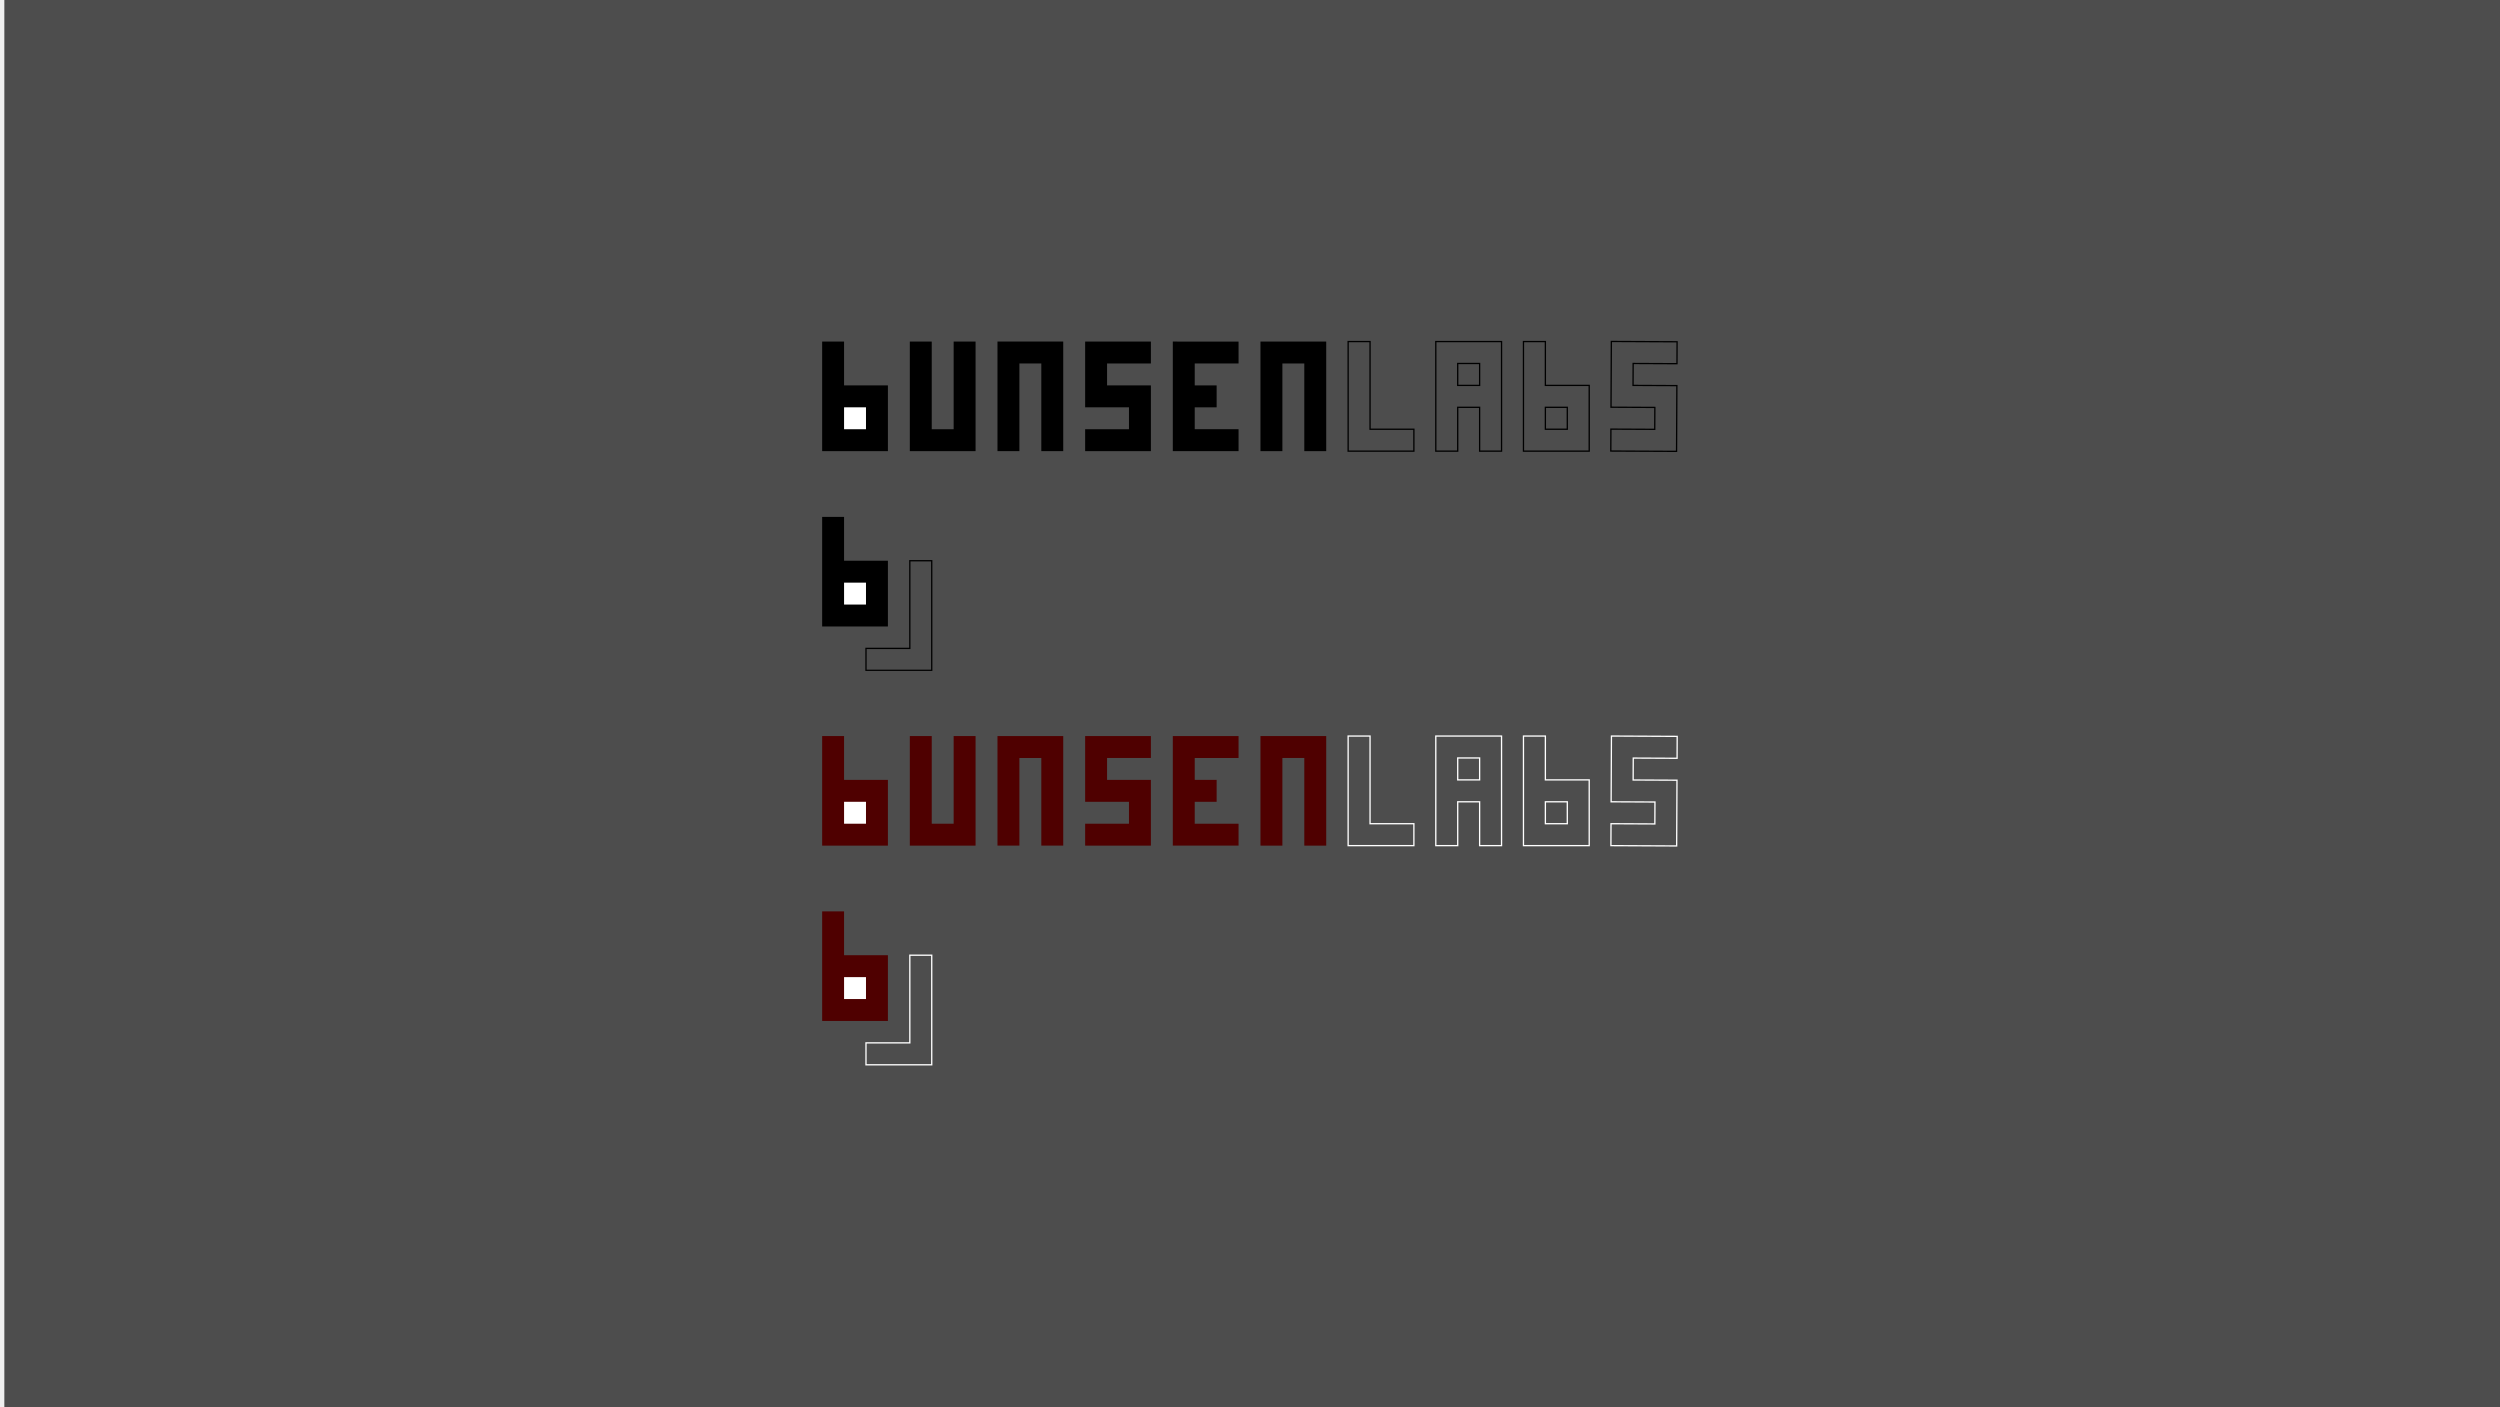
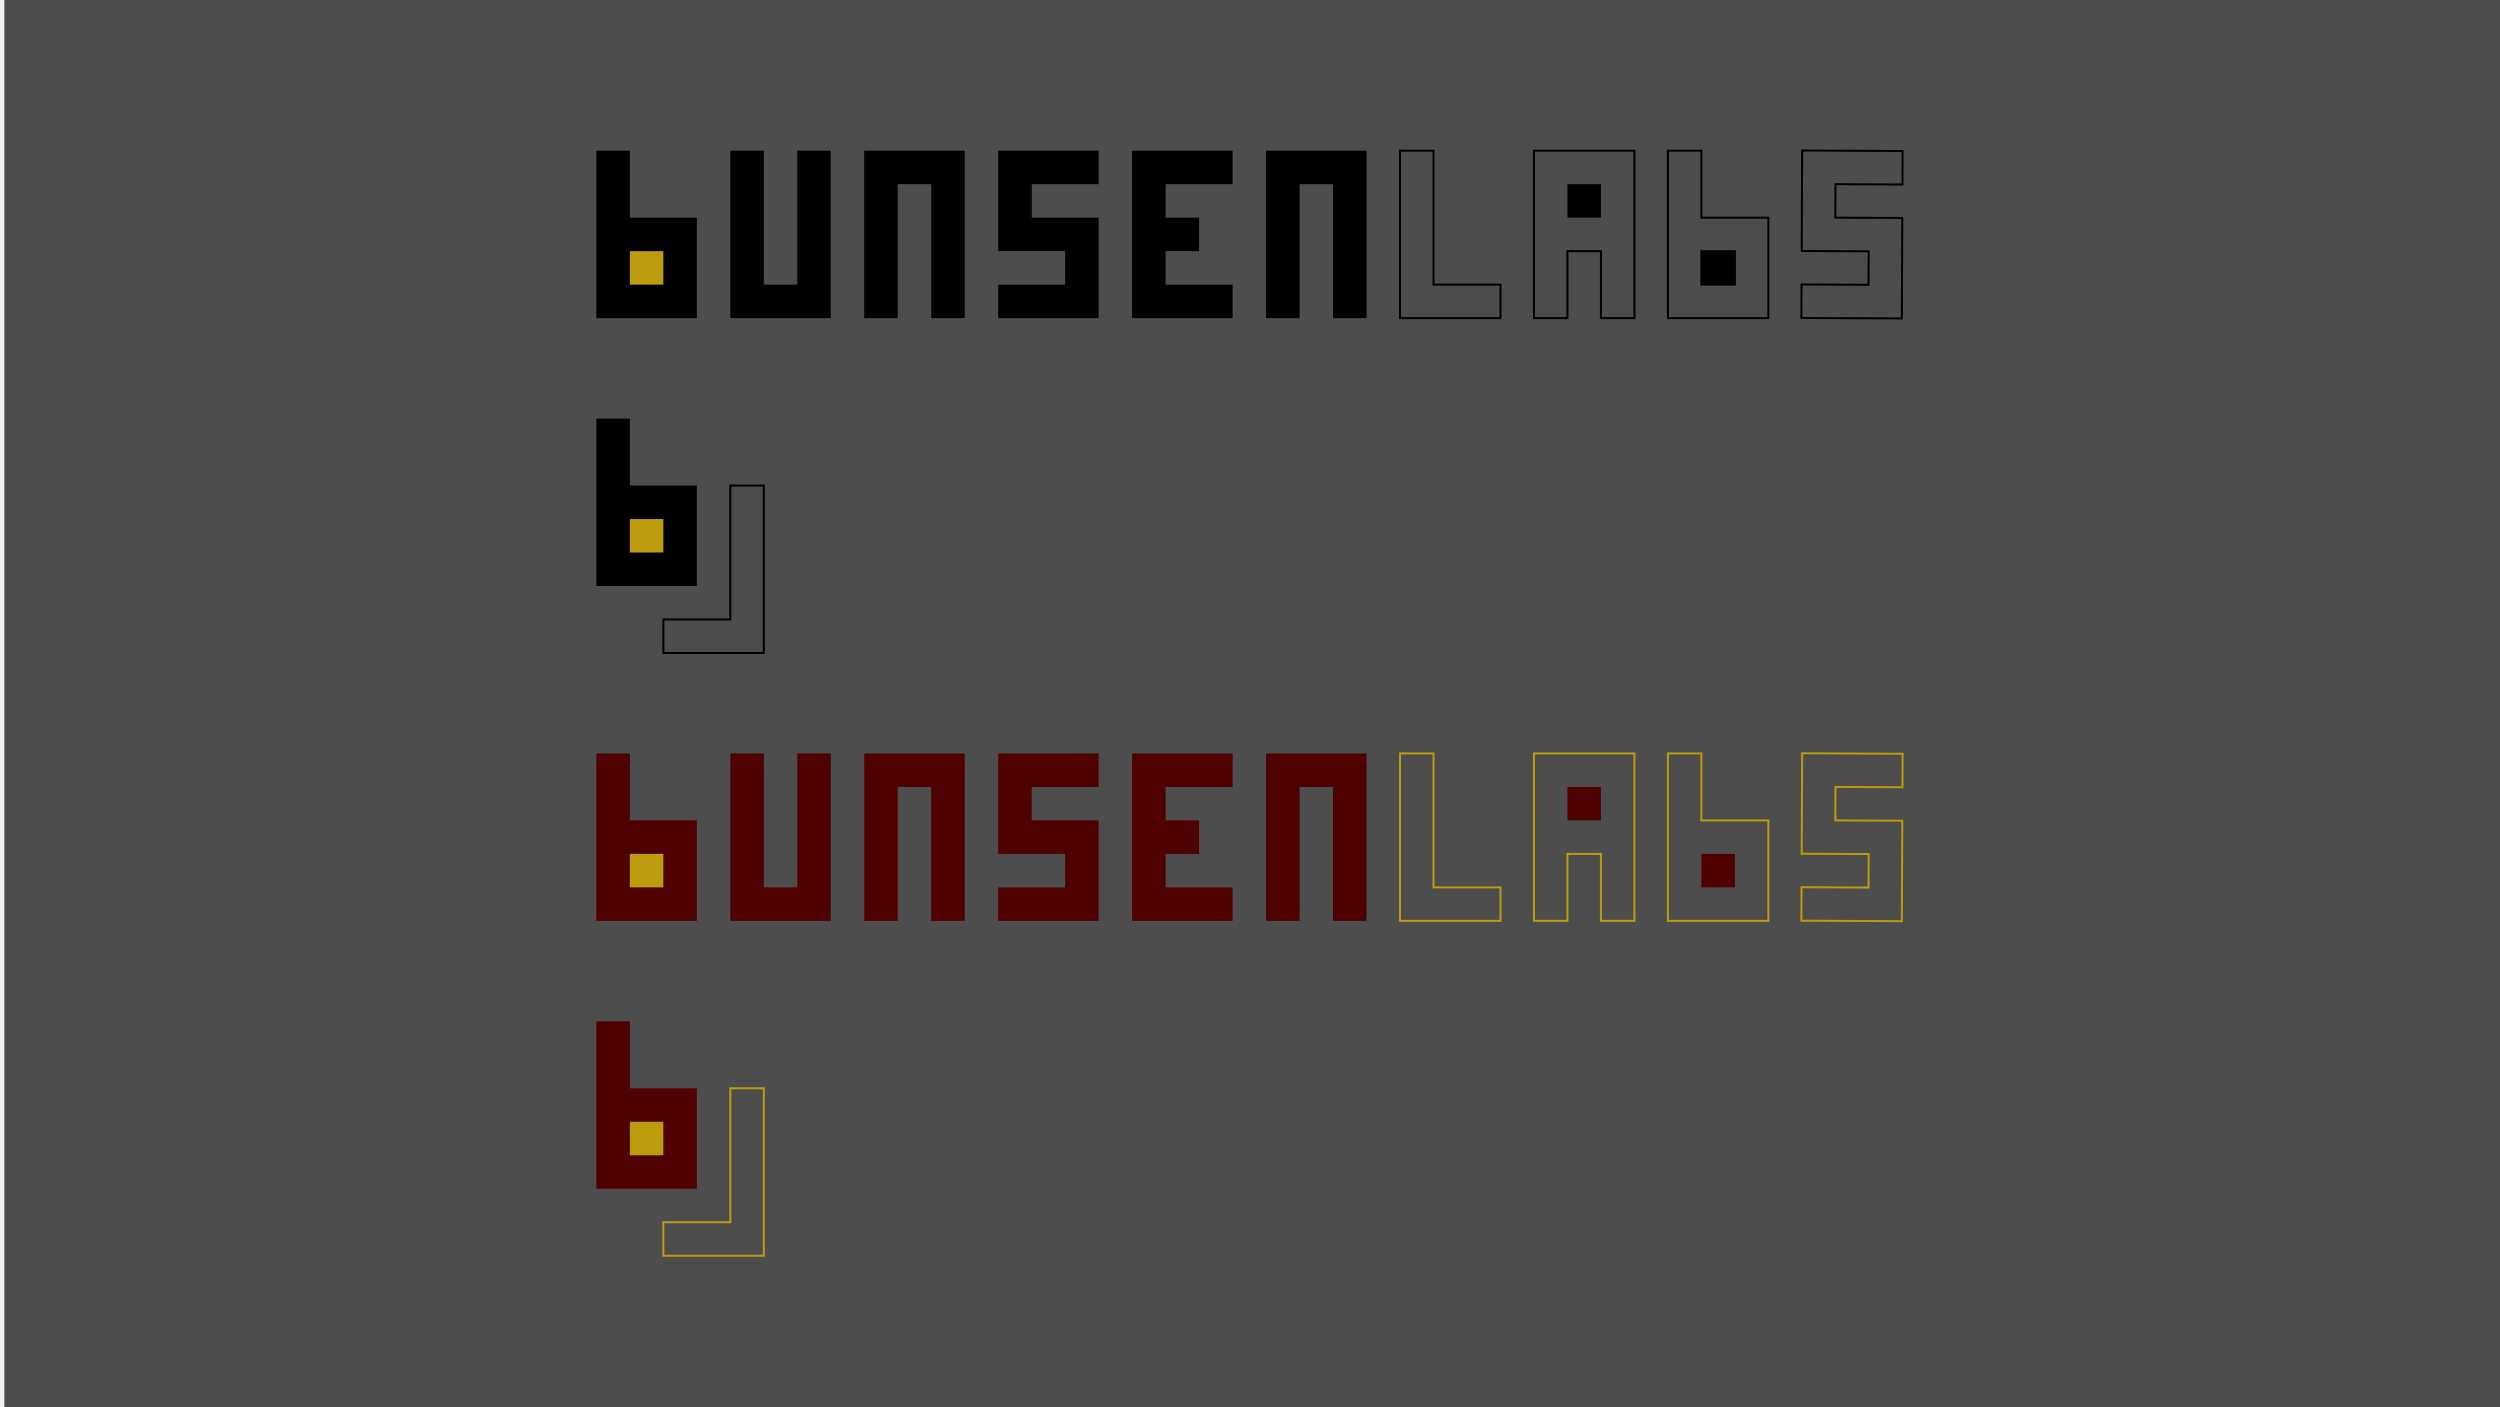
<svg xmlns="http://www.w3.org/2000/svg" xmlns:ns2="http://www.openswatchbook.org/uri/2009/osb" xmlns:xlink="http://www.w3.org/1999/xlink" width="1920px" height="1080px" id="svg4009" version="1.1">
  <defs id="defs4011">
    <linearGradient y2="499.862" x2="55" y1="499.862" x1="40" gradientTransform="matrix(4.411742,0,0,4.411742,330.9435,-1400.558)" gradientUnits="userSpaceOnUse" id="linearGradient5743" xlink:href="#linearGradient5500-1-0" />
    <linearGradient id="linearGradient5500-1-0" ns2:paint="solid">
      <stop style="stop-color:#4f0000;stop-opacity:1;" offset="0" id="stop5502-9-2" />
    </linearGradient>
    <linearGradient y2="499.862" x2="55" y1="499.862" x1="40" gradientTransform="matrix(4.411742,0,0,4.411742,330.9435,-1797.615)" gradientUnits="userSpaceOnUse" id="linearGradient5706" xlink:href="#linearGradient5500-1-6" />
    <linearGradient id="linearGradient5500-1-6" ns2:paint="solid">
      <stop style="stop-color:#000000;stop-opacity:1;" offset="0" id="stop5502-9-6" />
    </linearGradient>
    <linearGradient xlink:href="#linearGradient5500" id="linearGradient5504" x1="140" y1="499.862" x2="155" y2="499.862" gradientUnits="userSpaceOnUse" gradientTransform="matrix(4.411742,0,0,4.411742,330.9435,-1577.028)" />
    <linearGradient id="linearGradient5500" ns2:paint="solid">
      <stop style="stop-color:#4f0000;stop-opacity:1;" offset="0" id="stop5502" />
    </linearGradient>
    <linearGradient xlink:href="#linearGradient5500" id="linearGradient5506" x1="120" y1="499.862" x2="135" y2="499.862" gradientUnits="userSpaceOnUse" gradientTransform="matrix(4.411742,0,0,4.411742,330.9435,-1577.028)" />
    <linearGradient id="linearGradient5802" ns2:paint="solid">
      <stop style="stop-color:#4f0000;stop-opacity:1;" offset="0" id="stop5804" />
    </linearGradient>
    <linearGradient xlink:href="#linearGradient5500" id="linearGradient5514" x1="40" y1="499.862" x2="55" y2="499.862" gradientUnits="userSpaceOnUse" gradientTransform="matrix(4.411742,0,0,4.411742,330.9435,-1577.028)" />
    <linearGradient id="linearGradient5807" ns2:paint="solid">
      <stop style="stop-color:#4f0000;stop-opacity:1;" offset="0" id="stop5809" />
    </linearGradient>
    <linearGradient xlink:href="#linearGradient5500" id="linearGradient5512" x1="60" y1="499.862" x2="75" y2="499.862" gradientUnits="userSpaceOnUse" gradientTransform="matrix(4.411742,0,0,4.411742,330.9435,-1577.028)" />
    <linearGradient id="linearGradient5812" ns2:paint="solid">
      <stop style="stop-color:#4f0000;stop-opacity:1;" offset="0" id="stop5814" />
    </linearGradient>
    <linearGradient xlink:href="#linearGradient5500" id="linearGradient5510" x1="80" y1="499.862" x2="95" y2="499.862" gradientUnits="userSpaceOnUse" gradientTransform="matrix(4.411742,0,0,4.411742,330.9435,-1577.028)" />
    <linearGradient id="linearGradient5817" ns2:paint="solid">
      <stop style="stop-color:#4f0000;stop-opacity:1;" offset="0" id="stop5819" />
    </linearGradient>
    <linearGradient xlink:href="#linearGradient5500" id="linearGradient5508" x1="100" y1="499.862" x2="115" y2="499.862" gradientUnits="userSpaceOnUse" gradientTransform="matrix(4.411742,0,0,4.411742,330.9435,-1577.028)" />
    <linearGradient id="linearGradient5822" ns2:paint="solid">
      <stop style="stop-color:#4f0000;stop-opacity:1;" offset="0" id="stop5824" />
    </linearGradient>
-     <linearGradient y2="499.862" x2="55" y1="499.862" x1="40" gradientTransform="matrix(3.366267,0,0,3.366267,496.7645,-940.6531)" gradientUnits="userSpaceOnUse" id="linearGradient5743-6" xlink:href="#linearGradient5500-1-0-0" />
    <linearGradient id="linearGradient5500-1-0-0" ns2:paint="solid">
      <stop style="stop-color:#4f0000;stop-opacity:1;" offset="0" id="stop5502-9-2-0" />
    </linearGradient>
-     <linearGradient y2="499.862" x2="55" y1="499.862" x1="40" gradientTransform="matrix(3.366267,0,0,3.366267,496.7645,-1243.617)" gradientUnits="userSpaceOnUse" id="linearGradient5706-2" xlink:href="#linearGradient5500-1-6-1" />
    <linearGradient id="linearGradient5500-1-6-1" ns2:paint="solid">
      <stop style="stop-color:#000000;stop-opacity:1;" offset="0" id="stop5502-9-6-4" />
    </linearGradient>
-     <linearGradient xlink:href="#linearGradient5500-3" id="linearGradient5504-9" x1="140" y1="499.862" x2="155" y2="499.862" gradientUnits="userSpaceOnUse" gradientTransform="matrix(3.366267,0,0,3.366267,496.7645,-1075.304)" />
    <linearGradient id="linearGradient5500-3" ns2:paint="solid">
      <stop style="stop-color:#4f0000;stop-opacity:1;" offset="0" id="stop5502-4" />
    </linearGradient>
-     <linearGradient xlink:href="#linearGradient5500-3" id="linearGradient5506-7" x1="120" y1="499.862" x2="135" y2="499.862" gradientUnits="userSpaceOnUse" gradientTransform="matrix(3.366267,0,0,3.366267,496.7645,-1075.304)" />
    <linearGradient id="linearGradient6016" ns2:paint="solid">
      <stop style="stop-color:#4f0000;stop-opacity:1;" offset="0" id="stop6018" />
    </linearGradient>
-     <linearGradient xlink:href="#linearGradient5500-3" id="linearGradient5514-1" x1="40" y1="499.862" x2="55" y2="499.862" gradientUnits="userSpaceOnUse" gradientTransform="matrix(3.366267,0,0,3.366267,496.7645,-1075.304)" />
    <linearGradient id="linearGradient6021" ns2:paint="solid">
      <stop style="stop-color:#4f0000;stop-opacity:1;" offset="0" id="stop6023" />
    </linearGradient>
-     <linearGradient xlink:href="#linearGradient5500-3" id="linearGradient5512-1" x1="60" y1="499.862" x2="75" y2="499.862" gradientUnits="userSpaceOnUse" gradientTransform="matrix(3.366267,0,0,3.366267,496.7645,-1075.304)" />
    <linearGradient id="linearGradient6026" ns2:paint="solid">
      <stop style="stop-color:#4f0000;stop-opacity:1;" offset="0" id="stop6028" />
    </linearGradient>
-     <linearGradient xlink:href="#linearGradient5500-3" id="linearGradient5510-2" x1="80" y1="499.862" x2="95" y2="499.862" gradientUnits="userSpaceOnUse" gradientTransform="matrix(3.366267,0,0,3.366267,496.7645,-1075.304)" />
    <linearGradient id="linearGradient6031" ns2:paint="solid">
      <stop style="stop-color:#4f0000;stop-opacity:1;" offset="0" id="stop6033" />
    </linearGradient>
-     <linearGradient xlink:href="#linearGradient5500-3" id="linearGradient5508-8" x1="100" y1="499.862" x2="115" y2="499.862" gradientUnits="userSpaceOnUse" gradientTransform="matrix(3.366267,0,0,3.366267,496.7645,-1075.304)" />
    <linearGradient id="linearGradient6036" ns2:paint="solid">
      <stop style="stop-color:#4f0000;stop-opacity:1;" offset="0" id="stop6038" />
+     </linearGradient>
+     <linearGradient y2="499.862" x2="55" y1="499.862" x1="40" gradientTransform="matrix(5.143385,0,0,5.143385,252.2749,-1722.319)" gradientUnits="userSpaceOnUse" id="linearGradient5743-2-6" xlink:href="#linearGradient5500-1-0-0-1" />
+     <linearGradient id="linearGradient5500-1-0-0-1" ns2:paint="solid">
+       <stop style="stop-color:#4f0000;stop-opacity:1;" offset="0" id="stop5502-9-2-1-3" />
+     </linearGradient>
+     <linearGradient y2="499.862" x2="55" y1="499.862" x1="40" gradientTransform="matrix(5.143385,0,0,5.143385,252.2749,-2185.224)" gradientUnits="userSpaceOnUse" id="linearGradient5706-5-0" xlink:href="#linearGradient5500-1-6-6-5" />
+     <linearGradient id="linearGradient5500-1-6-6-5" ns2:paint="solid">
+       <stop style="stop-color:#000000;stop-opacity:1;" offset="0" id="stop5502-9-6-0-0" />
+     </linearGradient>
+     <linearGradient xlink:href="#linearGradient5500-5-5" id="linearGradient5504-3-5" x1="140" y1="499.862" x2="155" y2="499.862" gradientUnits="userSpaceOnUse" gradientTransform="matrix(5.143385,0,0,5.143385,252.2749,-1928.054)" />
+     <linearGradient id="linearGradient5500-5-5" ns2:paint="solid">
+       <stop style="stop-color:#4f0000;stop-opacity:1;" offset="0" id="stop5502-93-1" />
+     </linearGradient>
+     <linearGradient xlink:href="#linearGradient5500-5-5" id="linearGradient5506-74-0" x1="120" y1="499.862" x2="135" y2="499.862" gradientUnits="userSpaceOnUse" gradientTransform="matrix(5.143385,0,0,5.143385,252.2749,-1928.054)" />
+     <linearGradient id="linearGradient7288" ns2:paint="solid">
+       <stop style="stop-color:#4f0000;stop-opacity:1;" offset="0" id="stop7290" />
+     </linearGradient>
+     <linearGradient xlink:href="#linearGradient5500-5-5" id="linearGradient5514-4-8" x1="40" y1="499.862" x2="55" y2="499.862" gradientUnits="userSpaceOnUse" gradientTransform="matrix(5.143385,0,0,5.143385,252.2749,-1928.054)" />
+     <linearGradient id="linearGradient7293" ns2:paint="solid">
+       <stop style="stop-color:#4f0000;stop-opacity:1;" offset="0" id="stop7295" />
+     </linearGradient>
+     <linearGradient xlink:href="#linearGradient5500-5-5" id="linearGradient5512-9-8" x1="60" y1="499.862" x2="75" y2="499.862" gradientUnits="userSpaceOnUse" gradientTransform="matrix(5.143385,0,0,5.143385,252.2749,-1928.054)" />
+     <linearGradient id="linearGradient7298" ns2:paint="solid">
+       <stop style="stop-color:#4f0000;stop-opacity:1;" offset="0" id="stop7300" />
+     </linearGradient>
+     <linearGradient xlink:href="#linearGradient5500-5-5" id="linearGradient5510-3-6" x1="80" y1="499.862" x2="95" y2="499.862" gradientUnits="userSpaceOnUse" gradientTransform="matrix(5.143385,0,0,5.143385,252.2749,-1928.054)" />
+     <linearGradient id="linearGradient7303" ns2:paint="solid">
+       <stop style="stop-color:#4f0000;stop-opacity:1;" offset="0" id="stop7305" />
+     </linearGradient>
+     <linearGradient xlink:href="#linearGradient5500-5-5" id="linearGradient5508-9-9" x1="100" y1="499.862" x2="115" y2="499.862" gradientUnits="userSpaceOnUse" gradientTransform="matrix(5.143385,0,0,5.143385,252.2749,-1928.054)" />
+     <linearGradient id="linearGradient7308" ns2:paint="solid">
+       <stop style="stop-color:#4f0000;stop-opacity:1;" offset="0" id="stop7310" />
    </linearGradient>
  </defs>
  <g id="layer3">
    <rect style="fill:#4d4d4d;fill-opacity:1;fill-rule:nonzero;stroke:none" id="rect5994" width="1926.667" height="1090" x="3.333" y="-2.2737368e-13" />
  </g>
  <g id="layer1">
-     <path style="fill:#000000;fill-opacity:1;stroke:none" d="m 883.885,262.323 -50.494,0 0,50.494 33.663,0 0,16.831 -33.663,0 0,16.831 50.494,0 0,-50.494 -33.663,0 0,-16.831 33.663,0 z" id="path3005-6-0-2-0-3-8" />
-     <path style="fill:#000000;fill-opacity:1;stroke:none" d="m 766.066,262.323 50.494,0 0,84.157 -16.831,0 0,-67.325 -16.831,0 0,67.325 -16.831,0 z" id="path3007-5-2-6-8-2-1" />
-     <path style="fill:#000000;fill-opacity:1;stroke:none" d="m 698.74,262.323 0,84.157 50.494,0 0,-84.157 -16.831,0 0,67.325 -16.831,0 0,-67.325 z" id="path3009-4-7-3-7-9-2" />
-     <path style="fill:#000000;fill-opacity:1;stroke:none" d="m 631.415,262.323 0,84.157 50.494,0 0,-50.494 -33.663,0 0,-33.663 z" id="path3011-1-0-9-6-2-5" />
-     <path style="fill:#000000;fill-opacity:1;stroke:none" d="m 900.716,262.323 0,84.157 50.494,0 0,-16.831 -33.663,0 0,-16.831 16.831,0 0,-16.831 -16.831,0 0,-16.831 33.663,0 0,-16.831 z" id="path3013-0-1-0-3-4-4" />
-     <path style="fill:#000000;fill-opacity:1;stroke:none" d="m 968.042,262.323 0,84.157 16.831,0 0,-67.325 16.831,0 0,67.325 16.831,0 0,-84.157 z" id="path3015-6-9-8-2-1-5" />
-     <path style="fill:#ffffff;fill-opacity:1;stroke:none" d="m 648.246,312.817 0,16.831 16.831,0 0,-16.831 z" id="path3025-8-4-1-5-0-7" />
-     <path style="fill:none;stroke:#000000;stroke-width:1.01;stroke-linecap:butt;stroke-linejoin:miter;stroke-miterlimit:4;stroke-opacity:1;stroke-dasharray:none;stroke-dashoffset:0.01" d="m 1035.367,262.323 0,84.157 50.494,0 0,-16.831 -33.663,0 0,-67.325 z" id="path3021-1-7-0-9-1" />
-     <path style="fill:none;stroke:#000000;stroke-width:1.01;stroke-linecap:butt;stroke-linejoin:miter;stroke-miterlimit:4;stroke-opacity:1;stroke-dasharray:none;stroke-dashoffset:0.01" d="m 1102.693,346.48 0,-84.157 50.494,0 0,84.157 -16.831,0 0,-33.663 -16.831,0 0,33.663 z" id="path3023-8-9-2-2-0" />
-     <path style="fill:none;stroke:#000000;stroke-width:1.01;stroke-linecap:butt;stroke-linejoin:miter;stroke-miterlimit:4;stroke-opacity:1;stroke-dasharray:none;stroke-dashoffset:0.01" d="m 1119.524,279.154 0,16.831 16.831,0 0,-16.831 z" id="path3027-1-8-8-3-0" />
-     <path style="fill:none;stroke:#000000;stroke-width:1.01;stroke-linecap:butt;stroke-linejoin:miter;stroke-miterlimit:4;stroke-opacity:1;stroke-dasharray:none;stroke-dashoffset:0.01" d="m 1170.018,262.323 0,84.157 50.494,0 0,-50.494 -33.663,0 0,-33.663 z" id="path3011-0-8-3-1-9-1" />
-     <path style="fill:none;stroke:#000000;stroke-width:1.01;stroke-linecap:butt;stroke-linejoin:miter;stroke-miterlimit:4;stroke-opacity:1;stroke-dasharray:none;stroke-dashoffset:0.01" d="m 1186.849,312.817 0,16.831 16.831,0 0,-16.831 z" id="path3025-4-0-7-1-3-6" />
-     <path style="fill:none;stroke:#000000;stroke-width:1.01;stroke-linecap:butt;stroke-linejoin:miter;stroke-miterlimit:4;stroke-opacity:1;stroke-dasharray:none;stroke-dashoffset:0.01" d="m 1237.102,346.399 50.494,0.242 0.242,-50.494 -33.662,-0.162 0.081,-16.831 33.662,0.162 0.081,-16.831 -50.494,-0.242 -0.242,50.494 33.662,0.162 -0.081,16.831 -33.662,-0.162 z" id="path3005-5-3-3-4-0-7" />
-     <path style="fill:url(#linearGradient5508-8);fill-opacity:1;fill-rule:nonzero;stroke:none" d="m 883.885,565.287 -50.494,0 0,50.494 33.663,0 0,16.831 -33.663,0 0,16.831 50.494,0 0,-50.494 -33.663,0 0,-16.831 33.663,0 z" id="path3005-6-0-2-0-3-1" />
-     <path style="fill:url(#linearGradient5510-2);fill-opacity:1;fill-rule:nonzero;stroke:none" d="m 766.066,565.287 50.494,0 0,84.157 -16.831,0 0,-67.325 -16.831,0 0,67.325 -16.831,0 z" id="path3007-5-2-6-8-2-6" />
-     <path style="fill:url(#linearGradient5512-1);fill-opacity:1;fill-rule:nonzero;stroke:none" d="m 698.74,565.287 0,84.157 50.494,0 0,-84.157 -16.831,0 0,67.325 -16.831,0 0,-67.325 z" id="path3009-4-7-3-7-9-1" />
-     <path style="fill:url(#linearGradient5514-1);fill-opacity:1;fill-rule:nonzero;stroke:none" d="m 631.415,565.287 0,84.157 50.494,0 0,-50.494 -33.663,0 0,-33.663 z" id="path3011-1-0-9-6-2-7" />
-     <path style="fill:url(#linearGradient5506-7);fill-opacity:1;fill-rule:nonzero;stroke:none" d="m 900.716,565.287 0,84.157 50.494,0 0,-16.831 -33.663,0 0,-16.831 16.831,0 0,-16.831 -16.831,0 0,-16.831 33.663,0 0,-16.831 z" id="path3013-0-1-0-3-4-3" />
-     <path style="fill:url(#linearGradient5504-9);fill-opacity:1;fill-rule:nonzero;stroke:none" d="m 968.042,565.287 0,84.157 16.831,0 0,-67.325 16.831,0 0,67.325 16.831,0 0,-84.157 z" id="path3015-6-9-8-2-1-8" />
-     <path style="fill:#ffffff;fill-opacity:1;stroke:none" d="m 648.246,615.781 0,16.831 16.831,0 0,-16.831 z" id="path3025-8-4-1-5-0-0" />
-     <path style="fill:none;stroke:#ffffff;stroke-width:1.01;stroke-linecap:butt;stroke-linejoin:miter;stroke-miterlimit:4;stroke-opacity:1;stroke-dasharray:none;stroke-dashoffset:0.01" d="m 1035.367,565.287 0,84.157 50.494,0 0,-16.831 -33.663,0 0,-67.325 z" id="path3021-1-7-0-9-2" />
-     <path style="fill:none;stroke:#ffffff;stroke-width:1.01;stroke-linecap:butt;stroke-linejoin:miter;stroke-miterlimit:4;stroke-opacity:1;stroke-dasharray:none;stroke-dashoffset:0.01" d="m 1102.693,649.444 0,-84.157 50.494,0 0,84.157 -16.831,0 0,-33.663 -16.831,0 0,33.663 z" id="path3023-8-9-2-2-8" />
-     <path style="fill:none;stroke:#ffffff;stroke-width:1.01;stroke-linecap:butt;stroke-linejoin:miter;stroke-miterlimit:4;stroke-opacity:1;stroke-dasharray:none;stroke-dashoffset:0.01" d="m 1119.524,582.118 0,16.831 16.831,0 0,-16.831 z" id="path3027-1-8-8-3-1" />
-     <path style="fill:none;stroke:#ffffff;stroke-width:1.01;stroke-linecap:butt;stroke-linejoin:miter;stroke-miterlimit:4;stroke-opacity:1;stroke-dasharray:none;stroke-dashoffset:0.01" d="m 1170.018,565.287 0,84.157 50.494,0 0,-50.494 -33.663,0 0,-33.663 z" id="path3011-0-8-3-1-9-7" />
-     <path style="fill:none;stroke:#ffffff;stroke-width:1.01;stroke-linecap:butt;stroke-linejoin:miter;stroke-miterlimit:4;stroke-opacity:1;stroke-dasharray:none;stroke-dashoffset:0.01" d="m 1186.849,615.781 0,16.831 16.831,0 0,-16.831 z" id="path3025-4-0-7-1-3-1" />
-     <path style="fill:none;stroke:#ffffff;stroke-width:1.01;stroke-linecap:butt;stroke-linejoin:miter;stroke-miterlimit:4;stroke-opacity:1;stroke-dasharray:none;stroke-dashoffset:0.01" d="m 1237.182,649.443 50.493,0.242 0.242,-50.493 -33.662,-0.162 0.081,-16.831 33.662,0.162 0.081,-16.831 -50.493,-0.242 -0.242,50.493 33.662,0.162 -0.081,16.831 -33.662,-0.162 z" id="path3005-5-3-3-4-0-0" />
-     <path style="fill:url(#linearGradient5706-2);fill-opacity:1;fill-rule:nonzero;stroke:none" d="m 631.415,396.974 0,84.157 50.494,0 0,-50.494 -33.663,0 0,-33.663 z" id="path3011-1-0-9-6-2-7-3-8" />
-     <path style="fill:#ffffff;fill-opacity:1;stroke:none" d="m 648.246,447.468 0,16.831 16.831,0 0,-16.831 z" id="path3025-8-4-1-5-0-0-1-7" />
-     <path style="fill:none;stroke:#000000;stroke-width:1.01;stroke-linecap:butt;stroke-linejoin:miter;stroke-miterlimit:4;stroke-opacity:1;stroke-dasharray:none;stroke-dashoffset:0.01" d="m 715.572,430.636 0,84.157 -50.494,0 0,-16.831 33.663,0 0,-67.325 z" id="path3021-1-7-0-9-2-0-9" />
-     <path style="fill:url(#linearGradient5743-6);fill-opacity:1;fill-rule:nonzero;stroke:none" d="m 631.415,699.938 0,84.157 50.494,0 0,-50.494 -33.663,0 0,-33.663 z" id="path3011-1-0-9-6-2-7-3-9" />
-     <path style="fill:#ffffff;fill-opacity:1;stroke:none" d="m 648.246,750.432 0,16.831 16.831,0 0,-16.831 z" id="path3025-8-4-1-5-0-0-1-0" />
-     <path style="fill:none;stroke:#ffffff;stroke-width:1.01;stroke-linecap:butt;stroke-linejoin:miter;stroke-miterlimit:4;stroke-opacity:1;stroke-dasharray:none;stroke-dashoffset:0.01" d="m 715.572,733.6 0,84.157 -50.494,0 0,-16.831 33.663,0 0,-67.325 z" id="path3021-1-7-0-9-2-0-94" />
+     <path style="fill:#000000;fill-opacity:1;stroke:none" d="m 843.764,115.732 -77.151,0 0,77.151 51.434,0 0,25.717 -51.434,0 0,25.717 77.151,0 0,-77.151 -51.434,0 0,-25.717 51.434,0 z" id="path3005-6-0-2-0-3-8-0-5" />
+     <path style="fill:#000000;fill-opacity:1;stroke:none" d="m 663.746,115.732 77.151,0 0,128.585 -25.717,0 0,-102.868 -25.717,0 0,102.868 -25.717,0 z" id="path3007-5-2-6-8-2-1-1-5" />
+     <path style="fill:#000000;fill-opacity:1;stroke:none" d="m 560.878,115.732 0,128.585 77.151,0 0,-128.585 -25.717,0 0,102.868 -25.717,0 0,-102.868 z" id="path3009-4-7-3-7-9-2-1-5" />
+     <path style="fill:#000000;fill-opacity:1;stroke:none" d="m 458.01,115.732 0,128.585 77.151,0 0,-77.151 -51.434,0 0,-51.434 z" id="path3011-1-0-9-6-2-5-1-0" />
+     <path style="fill:#000000;fill-opacity:1;stroke:none" d="m 869.481,115.732 0,128.585 77.151,0 0,-25.717 -51.434,0 0,-25.717 25.717,0 0,-25.717 -25.717,0 0,-25.717 51.434,0 0,-25.717 z" id="path3013-0-1-0-3-4-4-4-1" />
+     <path style="fill:#000000;fill-opacity:1;stroke:none" d="m 972.349,115.732 0,128.585 25.717,0 0,-102.868 25.717,0 0,102.868 25.717,0 0,-128.585 z" id="path3015-6-9-8-2-1-5-4-0" />
+     <path style="fill:#ba9c0e;fill-opacity:1;stroke:none" d="m 483.727,192.883 0,25.717 25.717,0 0,-25.717 z" id="path3025-8-4-1-5-0-7-7-8" />
+     <path style="fill:none;stroke:#000000;stroke-width:1.543;stroke-linecap:butt;stroke-linejoin:miter;stroke-miterlimit:4;stroke-opacity:1;stroke-dasharray:none;stroke-dashoffset:0.01" d="m 1075.216,115.732 0,128.585 77.151,0 0,-25.717 -51.434,0 0,-102.868 z" id="path3021-1-7-0-9-1-5-5" />
+     <path style="fill:none;stroke:#000000;stroke-width:1.543;stroke-linecap:butt;stroke-linejoin:miter;stroke-miterlimit:4;stroke-opacity:1;stroke-dasharray:none;stroke-dashoffset:0.01" d="m 1178.084,244.317 0,-128.585 77.151,0 0,128.585 -25.717,0 0,-51.434 -25.717,0 0,51.434 z" id="path3023-8-9-2-2-0-9-8" />
+     <path style="fill:#000000;fill-opacity:1;stroke:none" d="m 1203.801,141.449 0,25.717 25.717,0 0,-25.717 z" id="path3027-1-8-8-3-0-1-1" />
+     <path style="fill:none;stroke:#000000;stroke-width:1.543;stroke-linecap:butt;stroke-linejoin:miter;stroke-miterlimit:4;stroke-opacity:1;stroke-dasharray:none;stroke-dashoffset:0.01" d="m 1280.952,115.732 0,128.585 77.151,0 0,-77.151 -51.434,0 0,-51.434 z" id="path3011-0-8-3-1-9-1-2-5" />
+     <path style="fill:#000000;fill-opacity:1;stroke:#000000;stroke-width:1.543;stroke-linecap:butt;stroke-linejoin:miter;stroke-miterlimit:4;stroke-opacity:1;stroke-dasharray:none;stroke-dashoffset:0.01" d="m 1306.669,192.883 0,25.717 25.717,0 0,-25.717 z" id="path3025-4-0-7-1-3-6-1-8" />
+     <path style="fill:none;stroke:#000000;stroke-width:1.543;stroke-linecap:butt;stroke-linejoin:miter;stroke-miterlimit:4;stroke-opacity:1;stroke-dasharray:none;stroke-dashoffset:0.01" d="m 1383.451,244.193 77.15,0.368 0.37,-77.15 -51.433,-0.245 0.123,-25.717 51.433,0.245 0.123,-25.717 -77.15,-0.368 -0.37,77.15 51.433,0.245 -0.123,25.717 -51.433,-0.245 z" id="path3005-5-3-3-4-0-7-5-0" />
+     <path style="fill:url(#linearGradient5508-9-9);fill-opacity:1;fill-rule:nonzero;stroke:none" d="m 843.764,578.637 -77.151,0 0,77.151 51.434,0 0,25.717 -51.434,0 0,25.717 77.151,0 0,-77.151 -51.434,0 0,-25.717 51.434,0 z" id="path3005-6-0-2-0-3-1-6-5" />
+     <path style="fill:url(#linearGradient5510-3-6);fill-opacity:1;fill-rule:nonzero;stroke:none" d="m 663.746,578.637 77.151,0 0,128.585 -25.717,0 0,-102.868 -25.717,0 0,102.868 -25.717,0 z" id="path3007-5-2-6-8-2-6-1-5" />
+     <path style="fill:url(#linearGradient5512-9-8);fill-opacity:1;fill-rule:nonzero;stroke:none" d="m 560.878,578.637 0,128.585 77.151,0 0,-128.585 -25.717,0 0,102.868 -25.717,0 0,-102.868 z" id="path3009-4-7-3-7-9-1-7-1" />
+     <path style="fill:url(#linearGradient5514-4-8);fill-opacity:1;fill-rule:nonzero;stroke:none" d="m 458.01,578.637 0,128.585 77.151,0 0,-77.151 -51.434,0 0,-51.434 z" id="path3011-1-0-9-6-2-7-6-7" />
+     <path style="fill:url(#linearGradient5506-74-0);fill-opacity:1;fill-rule:nonzero;stroke:none" d="m 869.481,578.637 0,128.585 77.151,0 0,-25.717 -51.434,0 0,-25.717 25.717,0 0,-25.717 -25.717,0 0,-25.717 51.434,0 0,-25.717 z" id="path3013-0-1-0-3-4-3-4-1" />
+     <path style="fill:url(#linearGradient5504-3-5);fill-opacity:1;fill-rule:nonzero;stroke:none" d="m 972.349,578.637 0,128.585 25.717,0 0,-102.868 25.717,0 0,102.868 25.717,0 0,-128.585 z" id="path3015-6-9-8-2-1-8-2-2" />
+     <path style="fill:#ba9c0e;fill-opacity:1;stroke:none" d="m 483.727,655.787 0,25.717 25.717,0 0,-25.717 z" id="path3025-8-4-1-5-0-0-4-2" />
+     <path style="fill:none;stroke:#ba9c0e;stroke-width:1.543;stroke-linecap:butt;stroke-linejoin:miter;stroke-miterlimit:4;stroke-opacity:1;stroke-dasharray:none;stroke-dashoffset:0.01" d="m 1075.216,578.637 0,128.585 77.151,0 0,-25.717 -51.434,0 0,-102.868 z" id="path3021-1-7-0-9-2-4-4" />
+     <path style="fill:none;stroke:#ba9c0e;stroke-width:1.543;stroke-linecap:butt;stroke-linejoin:miter;stroke-miterlimit:4;stroke-opacity:1;stroke-dasharray:none;stroke-dashoffset:0.01" d="m 1178.084,707.221 0,-128.585 77.151,0 0,128.585 -25.717,0 0,-51.434 -25.717,0 0,51.434 z" id="path3023-8-9-2-2-8-8-8" />
+     <path style="fill:#4f0000;fill-opacity:1;stroke:none" d="m 1203.801,604.353 0,25.717 25.717,0 0,-25.717 z" id="path3027-1-8-8-3-1-1-2" />
+     <path style="fill:none;stroke:#ba9c0e;stroke-width:1.543;stroke-linecap:butt;stroke-linejoin:miter;stroke-miterlimit:4;stroke-opacity:1;stroke-dasharray:none;stroke-dashoffset:0.01" d="m 1280.952,578.637 0,128.585 77.151,0 0,-77.151 -51.434,0 0,-51.434 z" id="path3011-0-8-3-1-9-7-6-1" />
+     <path style="fill:#4f0000;fill-opacity:1;stroke:none" d="m 1306.669,655.787 0,25.717 25.717,0 0,-25.717 z" id="path3025-4-0-7-1-3-1-3-5" />
+     <path style="fill:none;stroke:#ba9c0e;stroke-width:1.543;stroke-linecap:butt;stroke-linejoin:miter;stroke-miterlimit:4;stroke-opacity:1;stroke-dasharray:none;stroke-dashoffset:0.01" d="m 1383.451,707.097 77.15,0.368 0.37,-77.15 -51.433,-0.245 0.123,-25.717 51.433,0.245 0.123,-25.717 -77.15,-0.368 -0.37,77.15 51.433,0.245 -0.123,25.717 -51.433,-0.245 z" id="path3005-5-3-3-4-0-0-0-5" />
+     <path style="fill:url(#linearGradient5706-5-0);fill-opacity:1;fill-rule:nonzero;stroke:none" d="m 458.01,321.467 0,128.585 77.151,0 0,-77.151 -51.434,0 0,-51.434 z" id="path3011-1-0-9-6-2-7-3-8-0-1" />
+     <path style="fill:#ba9c0e;fill-opacity:1;stroke:none" d="m 483.727,398.618 0,25.717 25.717,0 0,-25.717 z" id="path3025-8-4-1-5-0-0-1-7-7-3" />
+     <path style="fill:none;stroke:#000000;stroke-width:1.543;stroke-linecap:butt;stroke-linejoin:miter;stroke-miterlimit:4;stroke-opacity:1;stroke-dasharray:none;stroke-dashoffset:0.01" d="m 586.595,372.901 0,128.585 -77.151,0 0,-25.717 51.434,0 0,-102.868 z" id="path3021-1-7-0-9-2-0-9-9-4" />
+     <path style="fill:url(#linearGradient5743-2-6);fill-opacity:1;fill-rule:nonzero;stroke:none" d="m 458.01,784.372 0,128.585 77.151,0 0,-77.151 -51.434,0 0,-51.434 z" id="path3011-1-0-9-6-2-7-3-9-5-0" />
+     <path style="fill:#ba9c0e;fill-opacity:1;stroke:none" d="m 483.727,861.523 0,25.717 25.717,0 0,-25.717 z" id="path3025-8-4-1-5-0-0-1-0-8-4" />
+     <path style="fill:none;stroke:#ba9c0e;stroke-width:1.543;stroke-linecap:butt;stroke-linejoin:miter;stroke-miterlimit:4;stroke-opacity:1;stroke-dasharray:none;stroke-dashoffset:0.01" d="m 586.595,835.806 0,128.585 -77.151,0 0,-25.717 51.434,0 0,-102.868 z" id="path3021-1-7-0-9-2-0-94-0-9" />
  </g>
</svg>
